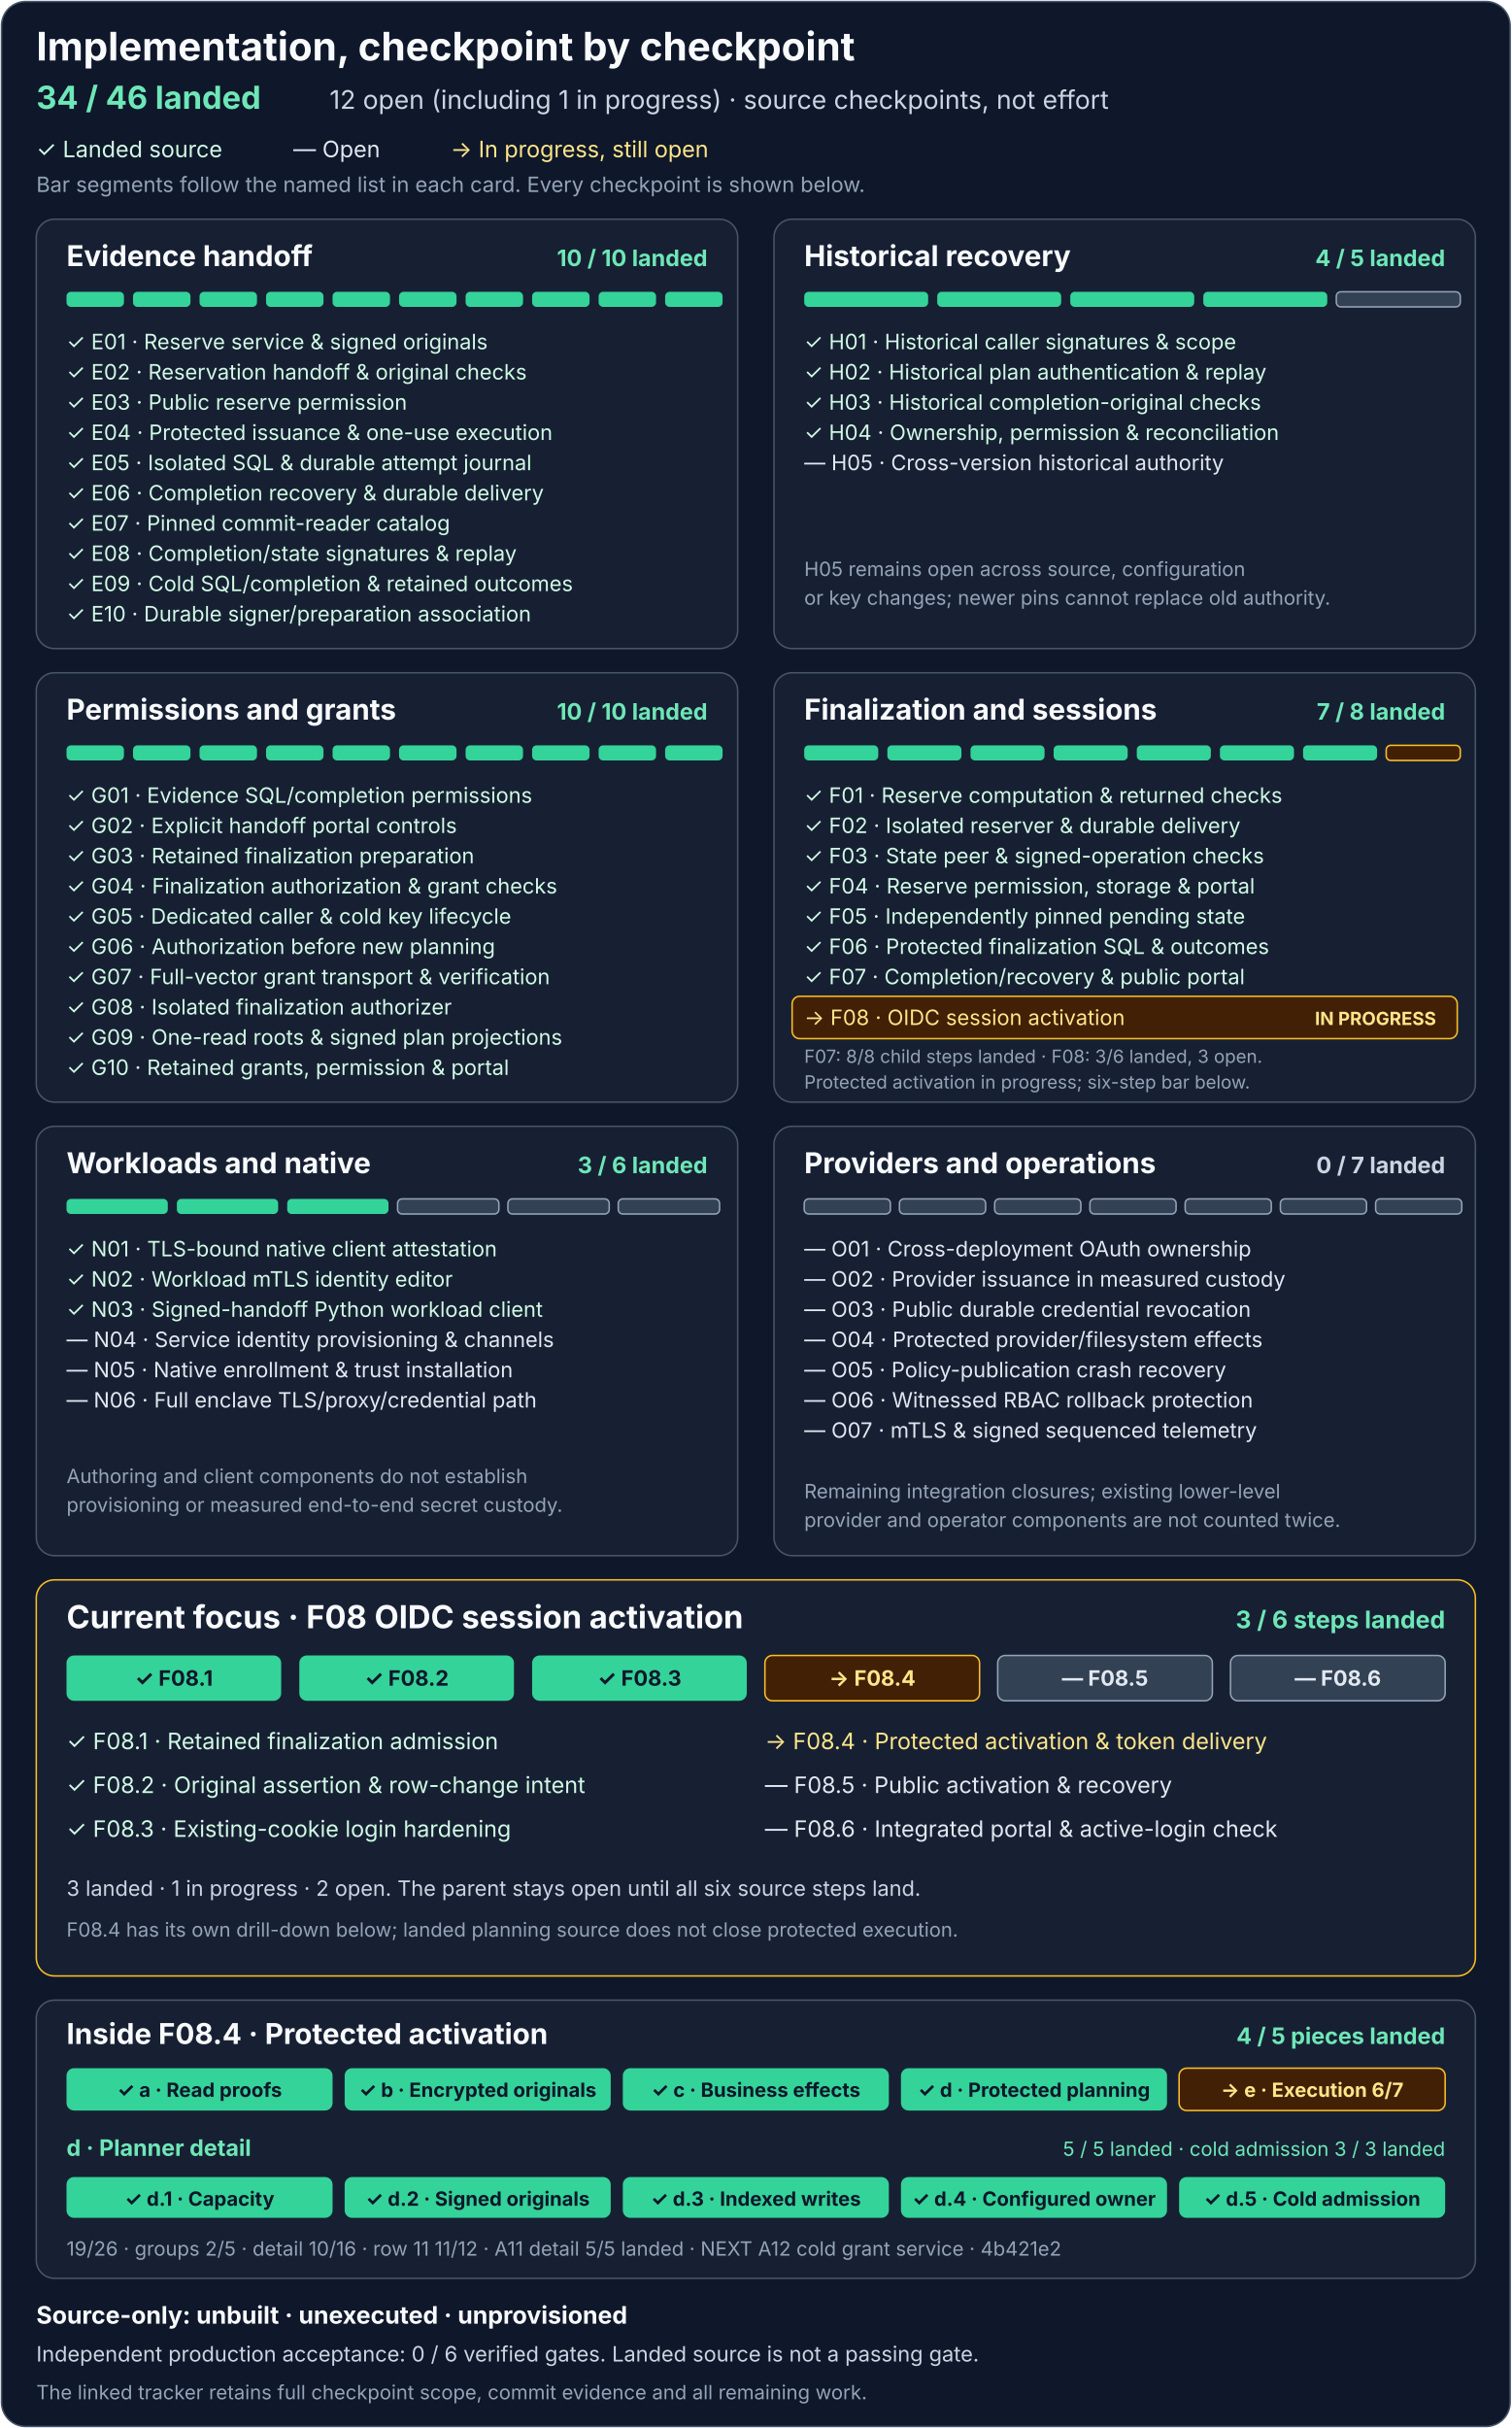
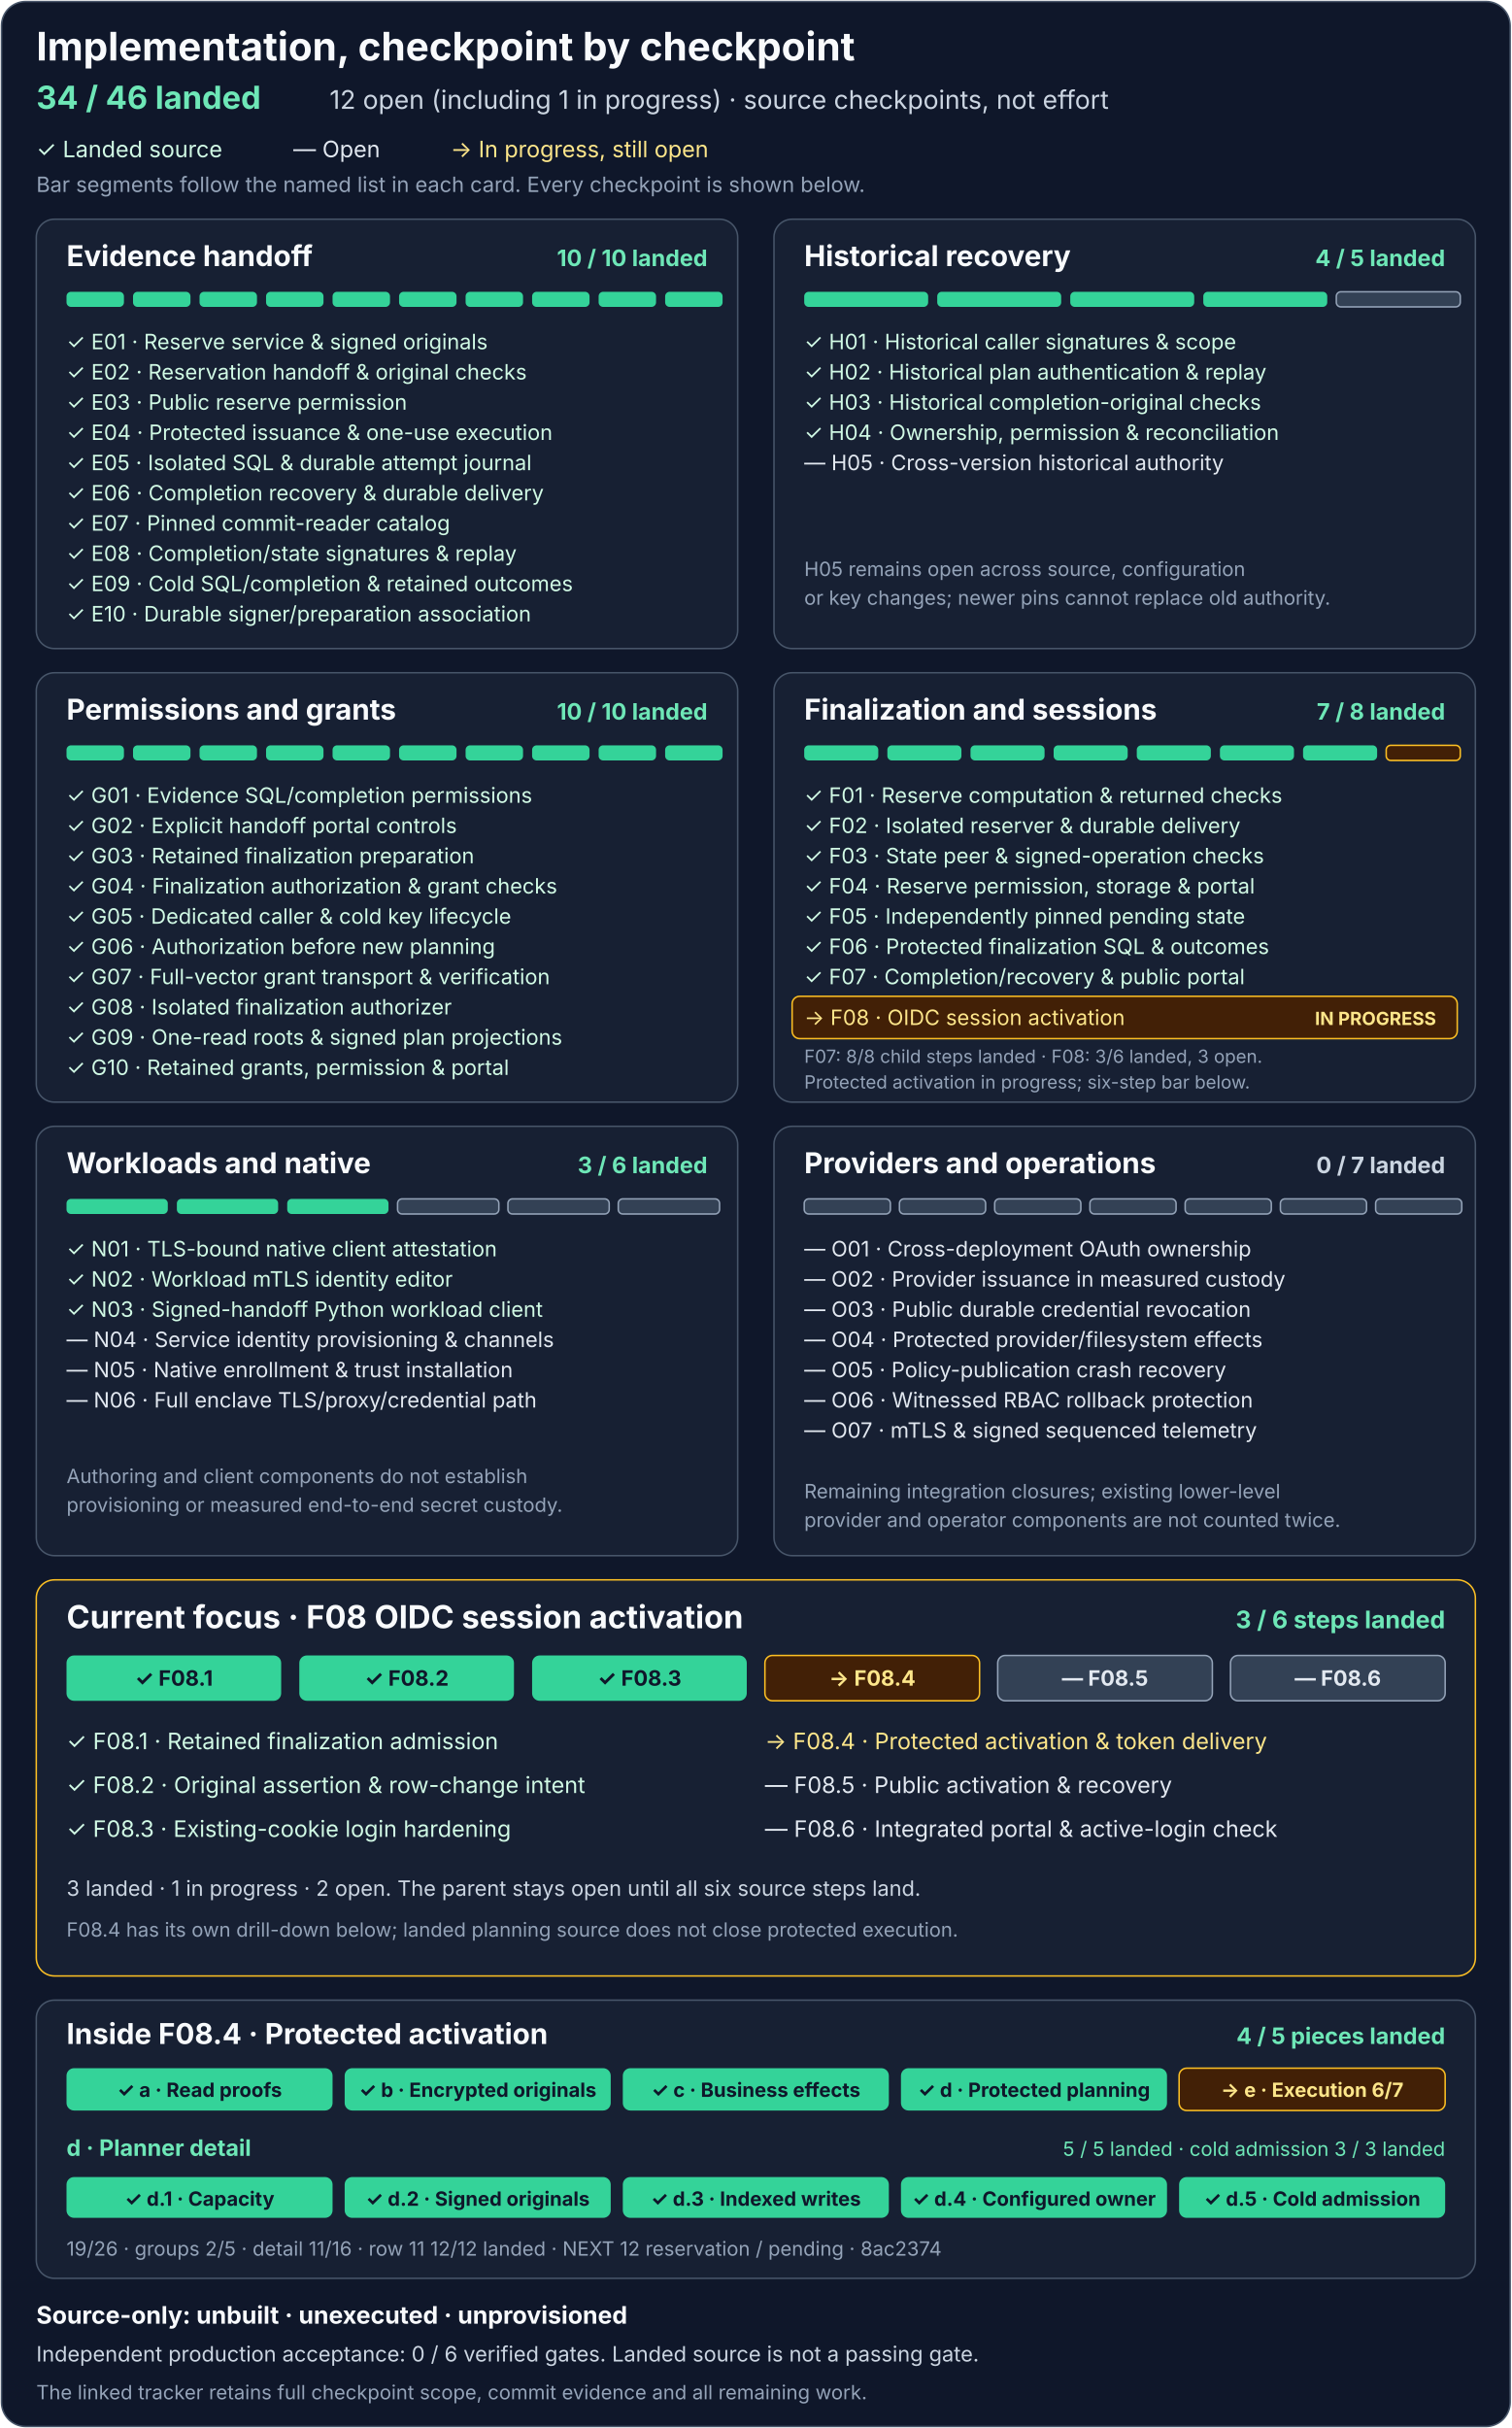
<svg xmlns="http://www.w3.org/2000/svg" width="1000" height="1606" viewBox="0 0 1000 1606" role="img" aria-labelledby="title description">
  <rect x="1" y="1" width="998" height="1604" rx="16" fill="#0f172a" stroke="#475569" />
  <g font-family="system-ui, -apple-system, Segoe UI, sans-serif">
    <text x="24" y="40" fill="#f8fafc" font-size="26" font-weight="700">Implementation, checkpoint by checkpoint</text>
    <text x="24" y="72" fill="#6ee7b7" font-size="21" font-weight="700">34 / 46 landed</text>
    <text x="218" y="72" fill="#cbd5e1" font-size="17">12 open (including 1 in progress) · source checkpoints, not effort</text>
    <text x="24" y="104" fill="#d1fae5" font-size="15">✓ Landed source</text>
    <text x="194" y="104" fill="#e2e8f0" font-size="15">— Open</text>
    <text x="298" y="104" fill="#fde68a" font-size="15">→ In progress, still open</text>
    <text x="24" y="127" fill="#94a3b8" font-size="14">Bar segments follow the named list in each card. Every checkpoint is shown below.</text>
    <g transform="translate(24 145)" aria-labelledby="e-title">
      <rect width="464" height="284" rx="12" fill="#172033" stroke="#475569" />
      <text id="e-title" x="20" y="31" fill="#f8fafc" font-size="19" font-weight="700">Evidence handoff</text>
      <text x="444" y="31" text-anchor="end" fill="#6ee7b7" font-size="15" font-weight="700">10 / 10 landed</text>
      <g fill="#34d399">
        <rect x="20" y="48" width="38" height="10" rx="3" />
        <rect x="64" y="48" width="38" height="10" rx="3" />
        <rect x="108" y="48" width="38" height="10" rx="3" />
        <rect x="152" y="48" width="38" height="10" rx="3" />
        <rect x="196" y="48" width="38" height="10" rx="3" />
        <rect x="240" y="48" width="38" height="10" rx="3" />
        <rect x="284" y="48" width="38" height="10" rx="3" />
        <rect x="328" y="48" width="38" height="10" rx="3" />
        <rect x="372" y="48" width="38" height="10" rx="3" />
        <rect x="416" y="48" width="38" height="10" rx="3" />
      </g>
      <g fill="#d1fae5" font-size="14">
        <text x="20" y="86">✓ E01 · Reserve service &amp; signed originals</text>
        <text x="20" y="106">✓ E02 · Reservation handoff &amp; original checks</text>
        <text x="20" y="126">✓ E03 · Public reserve permission</text>
        <text x="20" y="146">✓ E04 · Protected issuance &amp; one-use execution</text>
        <text x="20" y="166">✓ E05 · Isolated SQL &amp; durable attempt journal</text>
        <text x="20" y="186">✓ E06 · Completion recovery &amp; durable delivery</text>
        <text x="20" y="206">✓ E07 · Pinned commit-reader catalog</text>
        <text x="20" y="226">✓ E08 · Completion/state signatures &amp; replay</text>
        <text x="20" y="246">✓ E09 · Cold SQL/completion &amp; retained outcomes</text>
        <text x="20" y="266">✓ E10 · Durable signer/preparation association</text>
      </g>
    </g>
    <g transform="translate(512 145)" aria-labelledby="h-title">
      <rect width="464" height="284" rx="12" fill="#172033" stroke="#475569" />
      <text id="h-title" x="20" y="31" fill="#f8fafc" font-size="19" font-weight="700">Historical recovery</text>
      <text x="444" y="31" text-anchor="end" fill="#6ee7b7" font-size="15" font-weight="700">4 / 5 landed</text>
      <g fill="#34d399">
        <rect x="20" y="48" width="82" height="10" rx="3" />
        <rect x="108" y="48" width="82" height="10" rx="3" />
        <rect x="196" y="48" width="82" height="10" rx="3" />
        <rect x="284" y="48" width="82" height="10" rx="3" />
        <rect x="372" y="48" width="82" height="10" rx="3" fill="#334155" stroke="#94a3b8" />
      </g>
      <g fill="#d1fae5" font-size="14">
        <text x="20" y="86">✓ H01 · Historical caller signatures &amp; scope</text>
        <text x="20" y="106">✓ H02 · Historical plan authentication &amp; replay</text>
        <text x="20" y="126">✓ H03 · Historical completion-original checks</text>
        <text x="20" y="146">✓ H04 · Ownership, permission &amp; reconciliation</text>
      </g>
      <text x="20" y="166" fill="#e2e8f0" font-size="14">— H05 · Cross-version historical authority</text>
      <text x="20" y="236" fill="#94a3b8" font-size="13">H05 remains open across source, configuration</text>
      <text x="20" y="255" fill="#94a3b8" font-size="13">or key changes; newer pins cannot replace old authority.</text>
    </g>
    <g transform="translate(24 445)" aria-labelledby="g-title">
      <rect width="464" height="284" rx="12" fill="#172033" stroke="#475569" />
      <text id="g-title" x="20" y="31" fill="#f8fafc" font-size="19" font-weight="700">Permissions and grants</text>
      <text x="444" y="31" text-anchor="end" fill="#6ee7b7" font-size="15" font-weight="700">10 / 10 landed</text>
      <g fill="#34d399">
        <rect x="20" y="48" width="38" height="10" rx="3" />
        <rect x="64" y="48" width="38" height="10" rx="3" />
        <rect x="108" y="48" width="38" height="10" rx="3" />
        <rect x="152" y="48" width="38" height="10" rx="3" />
        <rect x="196" y="48" width="38" height="10" rx="3" />
        <rect x="240" y="48" width="38" height="10" rx="3" />
        <rect x="284" y="48" width="38" height="10" rx="3" />
        <rect x="328" y="48" width="38" height="10" rx="3" />
        <rect x="372" y="48" width="38" height="10" rx="3" />
        <rect x="416" y="48" width="38" height="10" rx="3" />
      </g>
      <g fill="#d1fae5" font-size="14">
        <text x="20" y="86">✓ G01 · Evidence SQL/completion permissions</text>
        <text x="20" y="106">✓ G02 · Explicit handoff portal controls</text>
        <text x="20" y="126">✓ G03 · Retained finalization preparation</text>
        <text x="20" y="146">✓ G04 · Finalization authorization &amp; grant checks</text>
        <text x="20" y="166">✓ G05 · Dedicated caller &amp; cold key lifecycle</text>
        <text x="20" y="186">✓ G06 · Authorization before new planning</text>
        <text x="20" y="206">✓ G07 · Full-vector grant transport &amp; verification</text>
        <text x="20" y="226">✓ G08 · Isolated finalization authorizer</text>
        <text x="20" y="246">✓ G09 · One-read roots &amp; signed plan projections</text>
        <text x="20" y="266">✓ G10 · Retained grants, permission &amp; portal</text>
      </g>
    </g>
    <g transform="translate(512 445)" aria-labelledby="f-title">
      <rect width="464" height="284" rx="12" fill="#172033" stroke="#475569" />
      <text id="f-title" x="20" y="31" fill="#f8fafc" font-size="19" font-weight="700">Finalization and sessions</text>
      <text x="444" y="31" text-anchor="end" fill="#6ee7b7" font-size="15" font-weight="700">7 / 8 landed</text>
      <g fill="#34d399">
        <rect x="20" y="48" width="49" height="10" rx="3" />
        <rect x="75" y="48" width="49" height="10" rx="3" />
        <rect x="130" y="48" width="49" height="10" rx="3" />
        <rect x="185" y="48" width="49" height="10" rx="3" />
        <rect x="240" y="48" width="49" height="10" rx="3" />
        <rect x="295" y="48" width="49" height="10" rx="3" />
        <rect x="350" y="48" width="49" height="10" rx="3" />
        <rect x="405" y="48" width="49" height="10" rx="3" fill="#422006" stroke="#fbbf24" />
      </g>
      <g fill="#d1fae5" font-size="14">
        <text x="20" y="86">✓ F01 · Reserve computation &amp; returned checks</text>
        <text x="20" y="106">✓ F02 · Isolated reserver &amp; durable delivery</text>
        <text x="20" y="126">✓ F03 · State peer &amp; signed-operation checks</text>
        <text x="20" y="146">✓ F04 · Reserve permission, storage &amp; portal</text>
        <text x="20" y="166">✓ F05 · Independently pinned pending state</text>
        <text x="20" y="186">✓ F06 · Protected finalization SQL &amp; outcomes</text>
        <text x="20" y="206">✓ F07 · Completion/recovery &amp; public portal</text>
      </g>
      <rect x="12" y="214" width="440" height="28" rx="5" fill="#422006" stroke="#fbbf24" />
      <text x="20" y="233" fill="#fde68a" font-size="14">→ F08 · OIDC session activation</text>
      <text x="438" y="233" text-anchor="end" fill="#fde68a" font-size="12" font-weight="700">IN PROGRESS</text>
      <text x="20" y="258" fill="#94a3b8" font-size="12">F07: 8/8 child steps landed · F08: 3/6 landed, 3 open.</text>
      <text x="20" y="275" fill="#94a3b8" font-size="12">Protected activation in progress; six-step bar below.</text>
    </g>
    <g transform="translate(24 745)" aria-labelledby="n-title">
      <rect width="464" height="284" rx="12" fill="#172033" stroke="#475569" />
      <text id="n-title" x="20" y="31" fill="#f8fafc" font-size="19" font-weight="700">Workloads and native</text>
      <text x="444" y="31" text-anchor="end" fill="#6ee7b7" font-size="15" font-weight="700">3 / 6 landed</text>
      <g>
        <rect x="20" y="48" width="67" height="10" rx="3" fill="#34d399" />
        <rect x="93" y="48" width="67" height="10" rx="3" fill="#34d399" />
        <rect x="166" y="48" width="67" height="10" rx="3" fill="#34d399" />
        <rect x="239" y="48" width="67" height="10" rx="3" fill="#334155" stroke="#94a3b8" />
        <rect x="312" y="48" width="67" height="10" rx="3" fill="#334155" stroke="#94a3b8" />
        <rect x="385" y="48" width="67" height="10" rx="3" fill="#334155" stroke="#94a3b8" />
      </g>
      <g fill="#d1fae5" font-size="14">
        <text x="20" y="86">✓ N01 · TLS-bound native client attestation</text>
        <text x="20" y="106">✓ N02 · Workload mTLS identity editor</text>
        <text x="20" y="126">✓ N03 · Signed-handoff Python workload client</text>
      </g>
      <g fill="#e2e8f0" font-size="14">
        <text x="20" y="146">— N04 · Service identity provisioning &amp; channels</text>
        <text x="20" y="166">— N05 · Native enrollment &amp; trust installation</text>
        <text x="20" y="186">— N06 · Full enclave TLS/proxy/credential path</text>
      </g>
      <text x="20" y="236" fill="#94a3b8" font-size="13">Authoring and client components do not establish</text>
      <text x="20" y="255" fill="#94a3b8" font-size="13">provisioning or measured end-to-end secret custody.</text>
    </g>
    <g transform="translate(512 745)" aria-labelledby="o-title">
      <rect width="464" height="284" rx="12" fill="#172033" stroke="#475569" />
      <text id="o-title" x="20" y="31" fill="#f8fafc" font-size="19" font-weight="700">Providers and operations</text>
      <text x="444" y="31" text-anchor="end" fill="#cbd5e1" font-size="15" font-weight="700">0 / 7 landed</text>
      <g fill="#334155" stroke="#94a3b8">
        <rect x="20" y="48" width="57" height="10" rx="3" />
        <rect x="83" y="48" width="57" height="10" rx="3" />
        <rect x="146" y="48" width="57" height="10" rx="3" />
        <rect x="209" y="48" width="57" height="10" rx="3" />
        <rect x="272" y="48" width="57" height="10" rx="3" />
        <rect x="335" y="48" width="57" height="10" rx="3" />
        <rect x="398" y="48" width="57" height="10" rx="3" />
      </g>
      <g fill="#e2e8f0" font-size="14">
        <text x="20" y="86">— O01 · Cross-deployment OAuth ownership</text>
        <text x="20" y="106">— O02 · Provider issuance in measured custody</text>
        <text x="20" y="126">— O03 · Public durable credential revocation</text>
        <text x="20" y="146">— O04 · Protected provider/filesystem effects</text>
        <text x="20" y="166">— O05 · Policy-publication crash recovery</text>
        <text x="20" y="186">— O06 · Witnessed RBAC rollback protection</text>
        <text x="20" y="206">— O07 · mTLS &amp; signed sequenced telemetry</text>
      </g>
      <text x="20" y="246" fill="#94a3b8" font-size="13">Remaining integration closures; existing lower-level</text>
      <text x="20" y="265" fill="#94a3b8" font-size="13">provider and operator components are not counted twice.</text>
    </g>
    <g transform="translate(24 1045)" aria-labelledby="f08-title">
      <rect width="952" height="262" rx="12" fill="#172033" stroke="#fbbf24" />
      <text id="f08-title" x="20" y="32" fill="#f8fafc" font-size="21" font-weight="700">Current focus · F08 OIDC session activation</text>
      <text x="932" y="32" text-anchor="end" fill="#6ee7b7" font-size="16" font-weight="700">3 / 6 steps landed</text>
      <g>
        <rect x="20" y="50" width="142" height="30" rx="5" fill="#34d399" />
        <rect x="174" y="50" width="142" height="30" rx="5" fill="#34d399" />
        <rect x="328" y="50" width="142" height="30" rx="5" fill="#34d399" />
        <rect x="482" y="50" width="142" height="30" rx="5" fill="#422006" stroke="#fbbf24" />
        <rect x="636" y="50" width="142" height="30" rx="5" fill="#334155" stroke="#94a3b8" />
        <rect x="790" y="50" width="142" height="30" rx="5" fill="#334155" stroke="#94a3b8" />
      </g>
      <g text-anchor="middle" font-size="14" font-weight="700">
        <text x="91" y="70" fill="#0f172a">✓ F08.1</text>
        <text x="245" y="70" fill="#0f172a">✓ F08.2</text>
        <text x="399" y="70" fill="#0f172a">✓ F08.3</text>
        <text x="553" y="70" fill="#fde68a">→ F08.4</text>
        <text x="707" y="70" fill="#e2e8f0">— F08.5</text>
        <text x="861" y="70" fill="#e2e8f0">— F08.6</text>
      </g>
      <g font-size="15">
        <text x="20" y="112" fill="#d1fae5">✓ F08.1 · Retained finalization admission</text>
        <text x="20" y="141" fill="#d1fae5">✓ F08.2 · Original assertion &amp; row-change intent</text>
        <text x="20" y="170" fill="#d1fae5">✓ F08.3 · Existing-cookie login hardening</text>
        <text x="482" y="112" fill="#fde68a">→ F08.4 · Protected activation &amp; token delivery</text>
        <text x="482" y="141" fill="#e2e8f0">— F08.5 · Public activation &amp; recovery</text>
        <text x="482" y="170" fill="#e2e8f0">— F08.6 · Integrated portal &amp; active-login check</text>
      </g>
      <text x="20" y="209" fill="#cbd5e1" font-size="14">3 landed · 1 in progress · 2 open. The parent stays open until all six source steps land.</text>
      <text x="20" y="236" fill="#94a3b8" font-size="13">F08.4 has its own drill-down below; landed planning source does not close protected execution.</text>
    </g>
    <g transform="translate(24 1323)" aria-labelledby="f084-title">
      <rect width="952" height="184" rx="12" fill="#172033" stroke="#475569" />
      <text id="f084-title" x="20" y="29" fill="#f8fafc" font-size="19" font-weight="700">Inside F08.4 · Protected activation</text>
      <text x="932" y="29" text-anchor="end" fill="#6ee7b7" font-size="15" font-weight="700">4 / 5 pieces landed</text>
      <g>
        <rect x="20" y="45" width="176" height="28" rx="5" fill="#34d399" />
        <rect x="204" y="45" width="176" height="28" rx="5" fill="#34d399" />
        <rect x="388" y="45" width="176" height="28" rx="5" fill="#34d399" />
        <rect x="572" y="45" width="176" height="28" rx="5" fill="#34d399" />
        <rect x="756" y="45" width="176" height="28" rx="5" fill="#422006" stroke="#fbbf24" />
      </g>
      <g text-anchor="middle" font-size="13" font-weight="700">
        <text x="108" y="64" fill="#0f172a">✓ a · Read proofs</text>
        <text x="292" y="64" fill="#0f172a">✓ b · Encrypted originals</text>
        <text x="476" y="64" fill="#0f172a">✓ c · Business effects</text>
        <text x="660" y="64" fill="#0f172a">✓ d · Protected planning</text>
        <text x="844" y="64" fill="#fde68a">→ e · Execution 6/7</text>
      </g>
      <text x="20" y="103" fill="#6ee7b7" font-size="15" font-weight="700">d · Planner detail</text>
      <text x="932" y="103" text-anchor="end" fill="#6ee7b7" font-size="13">5 / 5 landed · cold admission 3 / 3 landed</text>
      <g>
        <rect x="20" y="117" width="176" height="27" rx="5" fill="#34d399" />
        <rect x="204" y="117" width="176" height="27" rx="5" fill="#34d399" />
        <rect x="388" y="117" width="176" height="27" rx="5" fill="#34d399" />
        <rect x="572" y="117" width="176" height="27" rx="5" fill="#34d399" />
        <rect x="756" y="117" width="176" height="27" rx="5" fill="#34d399" />
      </g>
      <g text-anchor="middle" font-size="13" font-weight="700">
        <text x="108" y="136" fill="#0f172a">✓ d.1 · Capacity</text>
        <text x="292" y="136" fill="#0f172a">✓ d.2 · Signed originals</text>
        <text x="476" y="136" fill="#0f172a">✓ d.3 · Indexed writes</text>
        <text x="660" y="136" fill="#0f172a">✓ d.4 · Configured owner</text>
        <text x="844" y="136" fill="#0f172a">✓ d.5 · Cold admission</text>
      </g>
-       <text x="20" y="169" fill="#94a3b8" font-size="13">19/26 · groups 2/5 · detail 10/16 · row 11 11/12 · A11 detail 5/5 landed · NEXT A12 cold grant service · 4b421e2</text>
+       <text x="20" y="169" fill="#94a3b8" font-size="13">19/26 · groups 2/5 · detail 11/16 · row 11 12/12 landed · NEXT 12 reservation / pending · 8ac2374</text>
    </g>
    <text x="24" y="1537" fill="#f8fafc" font-size="16" font-weight="700">Source-only: unbuilt · unexecuted · unprovisioned</text>
    <text x="24" y="1562" fill="#cbd5e1" font-size="14">Independent production acceptance: 0 / 6 verified gates. Landed source is not a passing gate.</text>
    <text x="24" y="1587" fill="#94a3b8" font-size="13">The linked tracker retains full checkpoint scope, commit evidence and all remaining work.</text>
  </g>
</svg>
